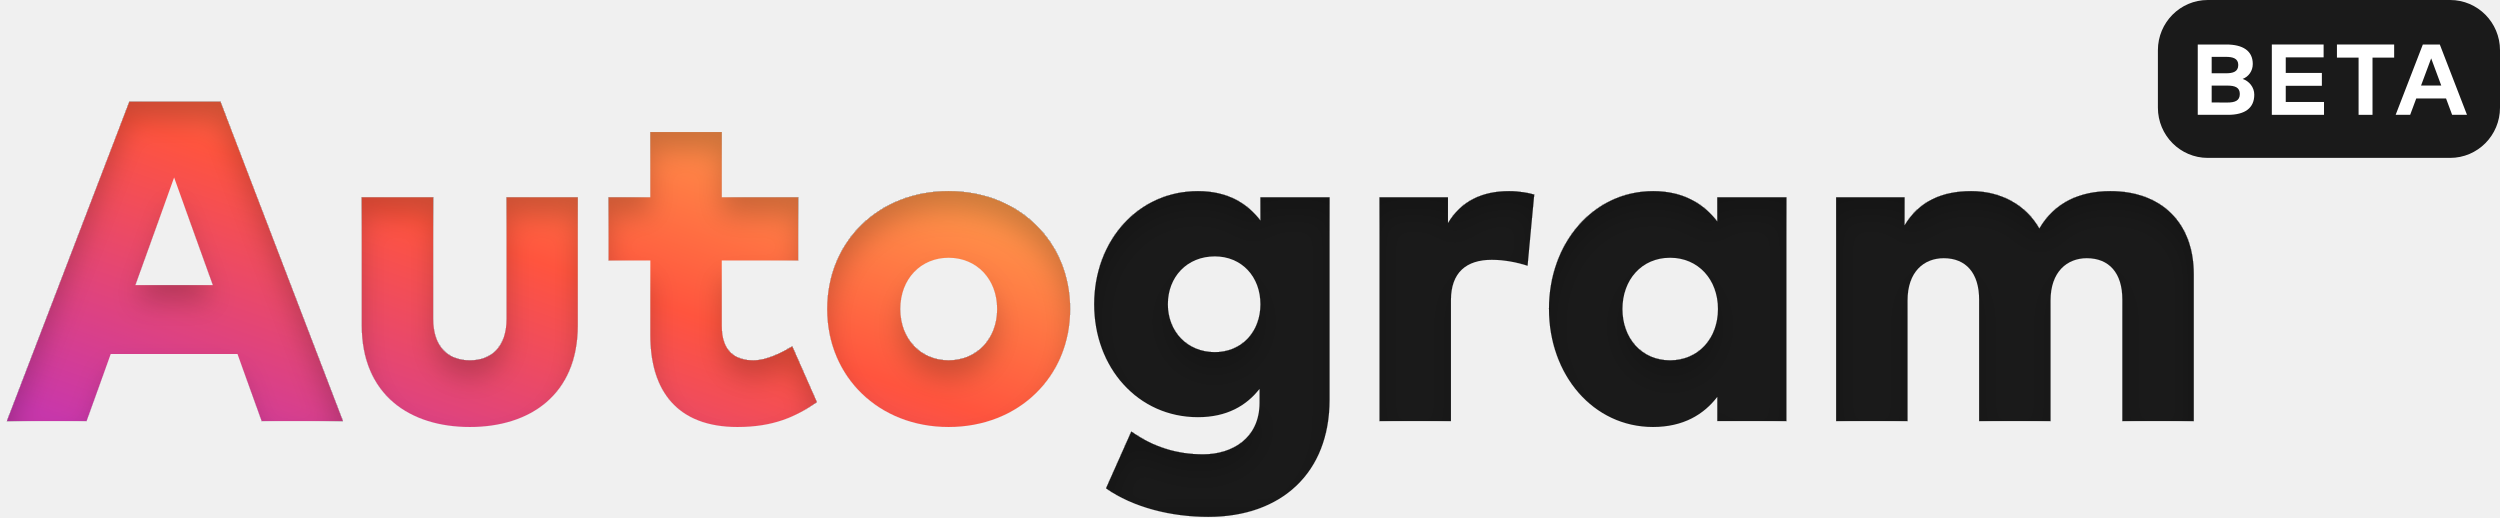
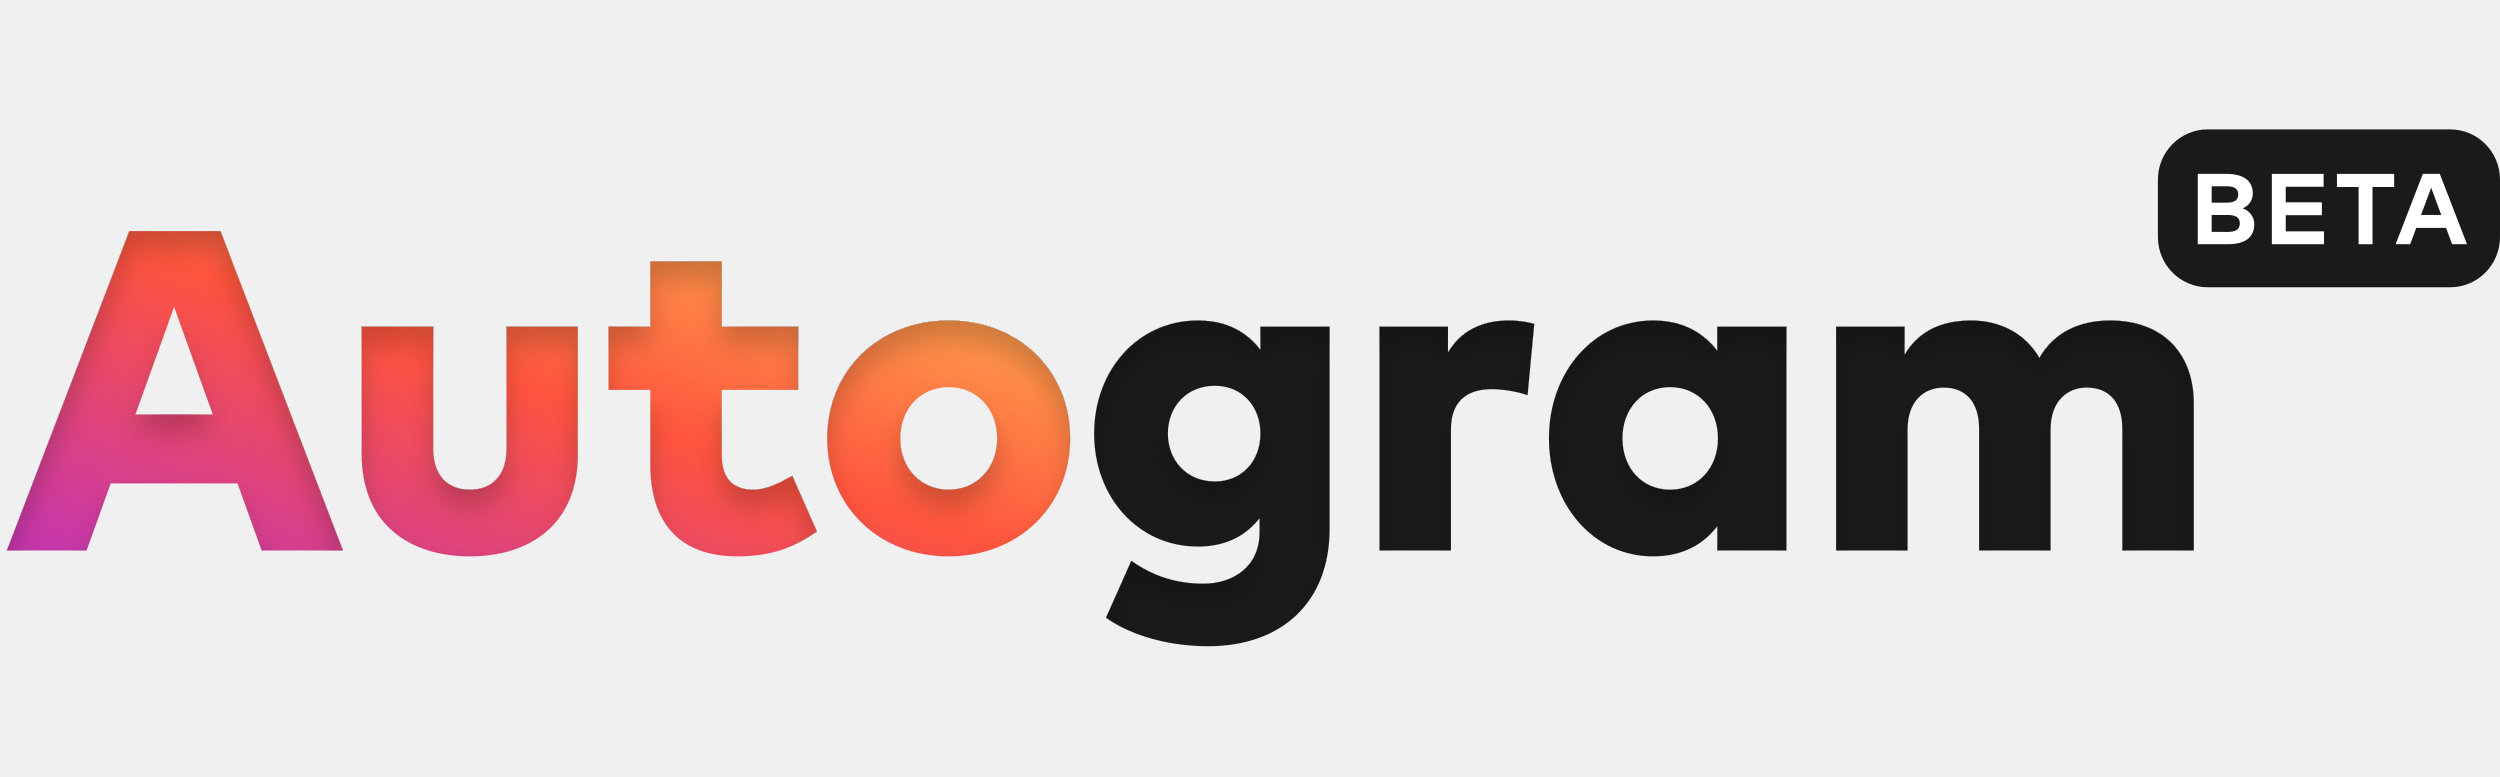
- <svg xmlns="http://www.w3.org/2000/svg" width="285" height="59" viewBox="0 0 285 59" fill="none">
+ <svg xmlns="http://www.w3.org/2000/svg" width="190" height="59" viewBox="0 0 285 59" fill="none">
  <g filter="url(#filter0_i_1_24)">
    <path d="M25.127 11.6L39.089 48H29.832L27.076 40.356H12.62L9.865 48H0.791L14.752 11.6H25.127ZM19.849 20.232L15.428 32.504H24.268L19.849 20.232Z" fill="url(#paint0_linear_1_24)" />
    <path d="M65.865 22.494V37.08C65.865 45.062 60.352 48.676 53.566 48.676C46.755 48.676 41.242 45.062 41.242 37.054V22.494H49.38V36.352C49.38 39.602 51.123 41.084 53.566 41.084C55.984 41.084 57.752 39.602 57.752 36.352V22.494H65.865Z" fill="url(#paint1_linear_1_24)" />
    <path d="M90.989 22.494V29.696H82.279V37.158C82.279 40.096 83.839 41.084 85.893 41.084C87.401 41.084 89.039 40.252 90.313 39.498L93.121 45.842C90.729 47.506 88.181 48.676 84.073 48.676C77.235 48.676 74.141 44.594 74.141 38.198V29.696H69.383V22.494H74.141V15.058H82.279V22.494H90.989Z" fill="url(#paint2_linear_1_24)" />
    <path d="M108.139 21.792C116.121 21.792 121.997 27.512 121.997 35.234C121.997 42.956 116.121 48.676 108.139 48.676C100.183 48.676 94.307 42.956 94.307 35.234C94.307 27.512 100.183 21.792 108.139 21.792ZM108.139 29.384C104.967 29.384 102.627 31.802 102.627 35.234C102.627 38.666 104.967 41.084 108.139 41.084C111.337 41.084 113.677 38.666 113.677 35.234C113.677 31.802 111.337 29.384 108.139 29.384Z" fill="url(#paint3_linear_1_24)" />
    <path d="M136.567 21.792C139.921 21.792 142.183 23.17 143.691 25.146V22.494H151.569V45.556C151.569 53.928 146.083 58.92 137.737 58.92C133.473 58.92 129.131 57.828 126.089 55.67L128.975 49.196C131.471 50.964 134.149 51.796 137.165 51.796C140.467 51.796 143.587 49.976 143.587 45.92V44.334C142.079 46.258 139.843 47.558 136.567 47.558C129.729 47.558 124.737 41.916 124.737 34.688C124.737 27.46 129.729 21.792 136.567 21.792ZM138.491 29.228C135.319 29.228 133.135 31.568 133.135 34.688C133.135 37.782 135.319 40.148 138.491 40.148C141.559 40.148 143.691 37.834 143.691 34.688C143.691 31.542 141.559 29.228 138.491 29.228Z" fill="#1A1A1A" />
    <path d="M172.036 21.792C173.232 21.792 174.272 22 174.896 22.182L174.142 30.294C173.05 29.93 171.516 29.618 170.06 29.618C167.174 29.618 165.406 31.048 165.406 34.22V48H157.268V22.494H165.068V25.432C166.55 22.962 168.916 21.792 172.036 21.792Z" fill="#1A1A1A" />
    <path d="M203.65 22.494V48H195.772V45.244C194.238 47.246 191.898 48.676 188.44 48.676C181.628 48.676 176.584 42.748 176.584 35.208C176.584 27.72 181.628 21.792 188.466 21.792C191.898 21.792 194.238 23.248 195.772 25.25V22.494H203.65ZM190.39 29.384C187.14 29.384 184.956 31.906 184.956 35.234C184.956 38.562 187.14 41.084 190.39 41.084C193.588 41.084 195.85 38.614 195.85 35.234C195.85 31.854 193.588 29.384 190.39 29.384Z" fill="#1A1A1A" />
    <path d="M240.571 21.792C246.395 21.792 250.087 25.38 250.087 31.256V48H241.949V34.142C241.949 31.126 240.441 29.436 237.893 29.436C235.657 29.436 233.759 30.97 233.759 34.272V48H225.621V34.142C225.621 31.126 224.113 29.436 221.591 29.436C219.329 29.436 217.457 30.97 217.457 34.272V48H209.319V22.494H217.119V25.692C218.731 23.014 221.305 21.792 224.711 21.792C228.065 21.792 230.925 23.326 232.485 26.056C234.201 23.118 237.061 21.792 240.571 21.792Z" fill="#1A1A1A" />
  </g>
  <path d="M246 5.727C246 2.564 248.546 0 251.688 0H279.312C282.454 0 285 2.564 285 5.727V12.273C285 15.436 282.454 18 279.312 18H251.687C248.546 18 246 15.436 246 12.273V5.727Z" fill="#1A1A1A" />
  <path d="M250.544 5.073H253.797C255.651 5.073 256.817 5.766 256.817 7.295C256.817 8.102 256.328 8.75 255.662 8.996C256.39 9.242 256.988 9.929 256.988 10.794C256.988 12.335 255.901 13.091 253.99 13.091H250.544V5.073ZM253.911 9.758H252.131V11.682L253.911 11.688C254.787 11.688 255.338 11.482 255.338 10.714C255.338 9.964 254.787 9.758 253.911 9.758ZM253.751 6.482H252.131V8.354H253.757C254.548 8.354 255.162 8.188 255.162 7.409C255.162 6.653 254.536 6.482 253.751 6.482Z" fill="white" />
  <path d="M264.937 11.625V13.091H258.988V5.073H264.892V6.539H260.575V8.314H264.693V9.781H260.575V11.625H264.937Z" fill="white" />
  <path d="M272.934 5.073V6.568H270.466V13.091H268.879V6.568H266.411V5.073H272.934Z" fill="white" />
  <path d="M278.138 5.073L281.237 13.091H279.543L278.849 11.224H275.453L274.759 13.091H273.104L276.204 5.073H278.138ZM277.154 6.653L275.999 9.752H278.303L277.154 6.653Z" fill="white" />
  <defs>
    <filter id="filter0_i_1_24" x="0.791" y="11.6" width="249.296" height="49.32" filterUnits="userSpaceOnUse" color-interpolation-filters="sRGB">
      <feFlood flood-opacity="0" result="BackgroundImageFix" />
      <feBlend mode="normal" in="SourceGraphic" in2="BackgroundImageFix" result="shape" />
      <feColorMatrix in="SourceAlpha" type="matrix" values="0 0 0 0 0 0 0 0 0 0 0 0 0 0 0 0 0 0 127 0" result="hardAlpha" />
      <feOffset dy="2" />
      <feGaussianBlur stdDeviation="1.5" />
      <feComposite in2="hardAlpha" operator="arithmetic" k2="-1" k3="1" />
      <feColorMatrix type="matrix" values="0 0 0 0 0 0 0 0 0 0 0 0 0 0 0 0 0 0 0.2 0" />
      <feBlend mode="plus-darker" in2="shape" result="effect1_innerShadow_1_24" />
    </filter>
    <linearGradient id="paint0_linear_1_24" x1="-72.591" y1="27.015" x2="-30.562" y2="-94.361" gradientUnits="userSpaceOnUse">
      <stop offset="0.05" stop-color="#C837AB" />
      <stop offset="0.32" stop-color="#FF543E" />
      <stop offset="0.69" stop-color="#FFDD55" />
    </linearGradient>
    <linearGradient id="paint1_linear_1_24" x1="-72.591" y1="27.015" x2="-30.562" y2="-94.361" gradientUnits="userSpaceOnUse">
      <stop offset="0.05" stop-color="#C837AB" />
      <stop offset="0.32" stop-color="#FF543E" />
      <stop offset="0.69" stop-color="#FFDD55" />
    </linearGradient>
    <linearGradient id="paint2_linear_1_24" x1="-72.591" y1="27.015" x2="-30.562" y2="-94.361" gradientUnits="userSpaceOnUse">
      <stop offset="0.05" stop-color="#C837AB" />
      <stop offset="0.32" stop-color="#FF543E" />
      <stop offset="0.69" stop-color="#FFDD55" />
    </linearGradient>
    <linearGradient id="paint3_linear_1_24" x1="-72.591" y1="27.015" x2="-30.562" y2="-94.361" gradientUnits="userSpaceOnUse">
      <stop offset="0.05" stop-color="#C837AB" />
      <stop offset="0.32" stop-color="#FF543E" />
      <stop offset="0.69" stop-color="#FFDD55" />
    </linearGradient>
  </defs>
</svg>
